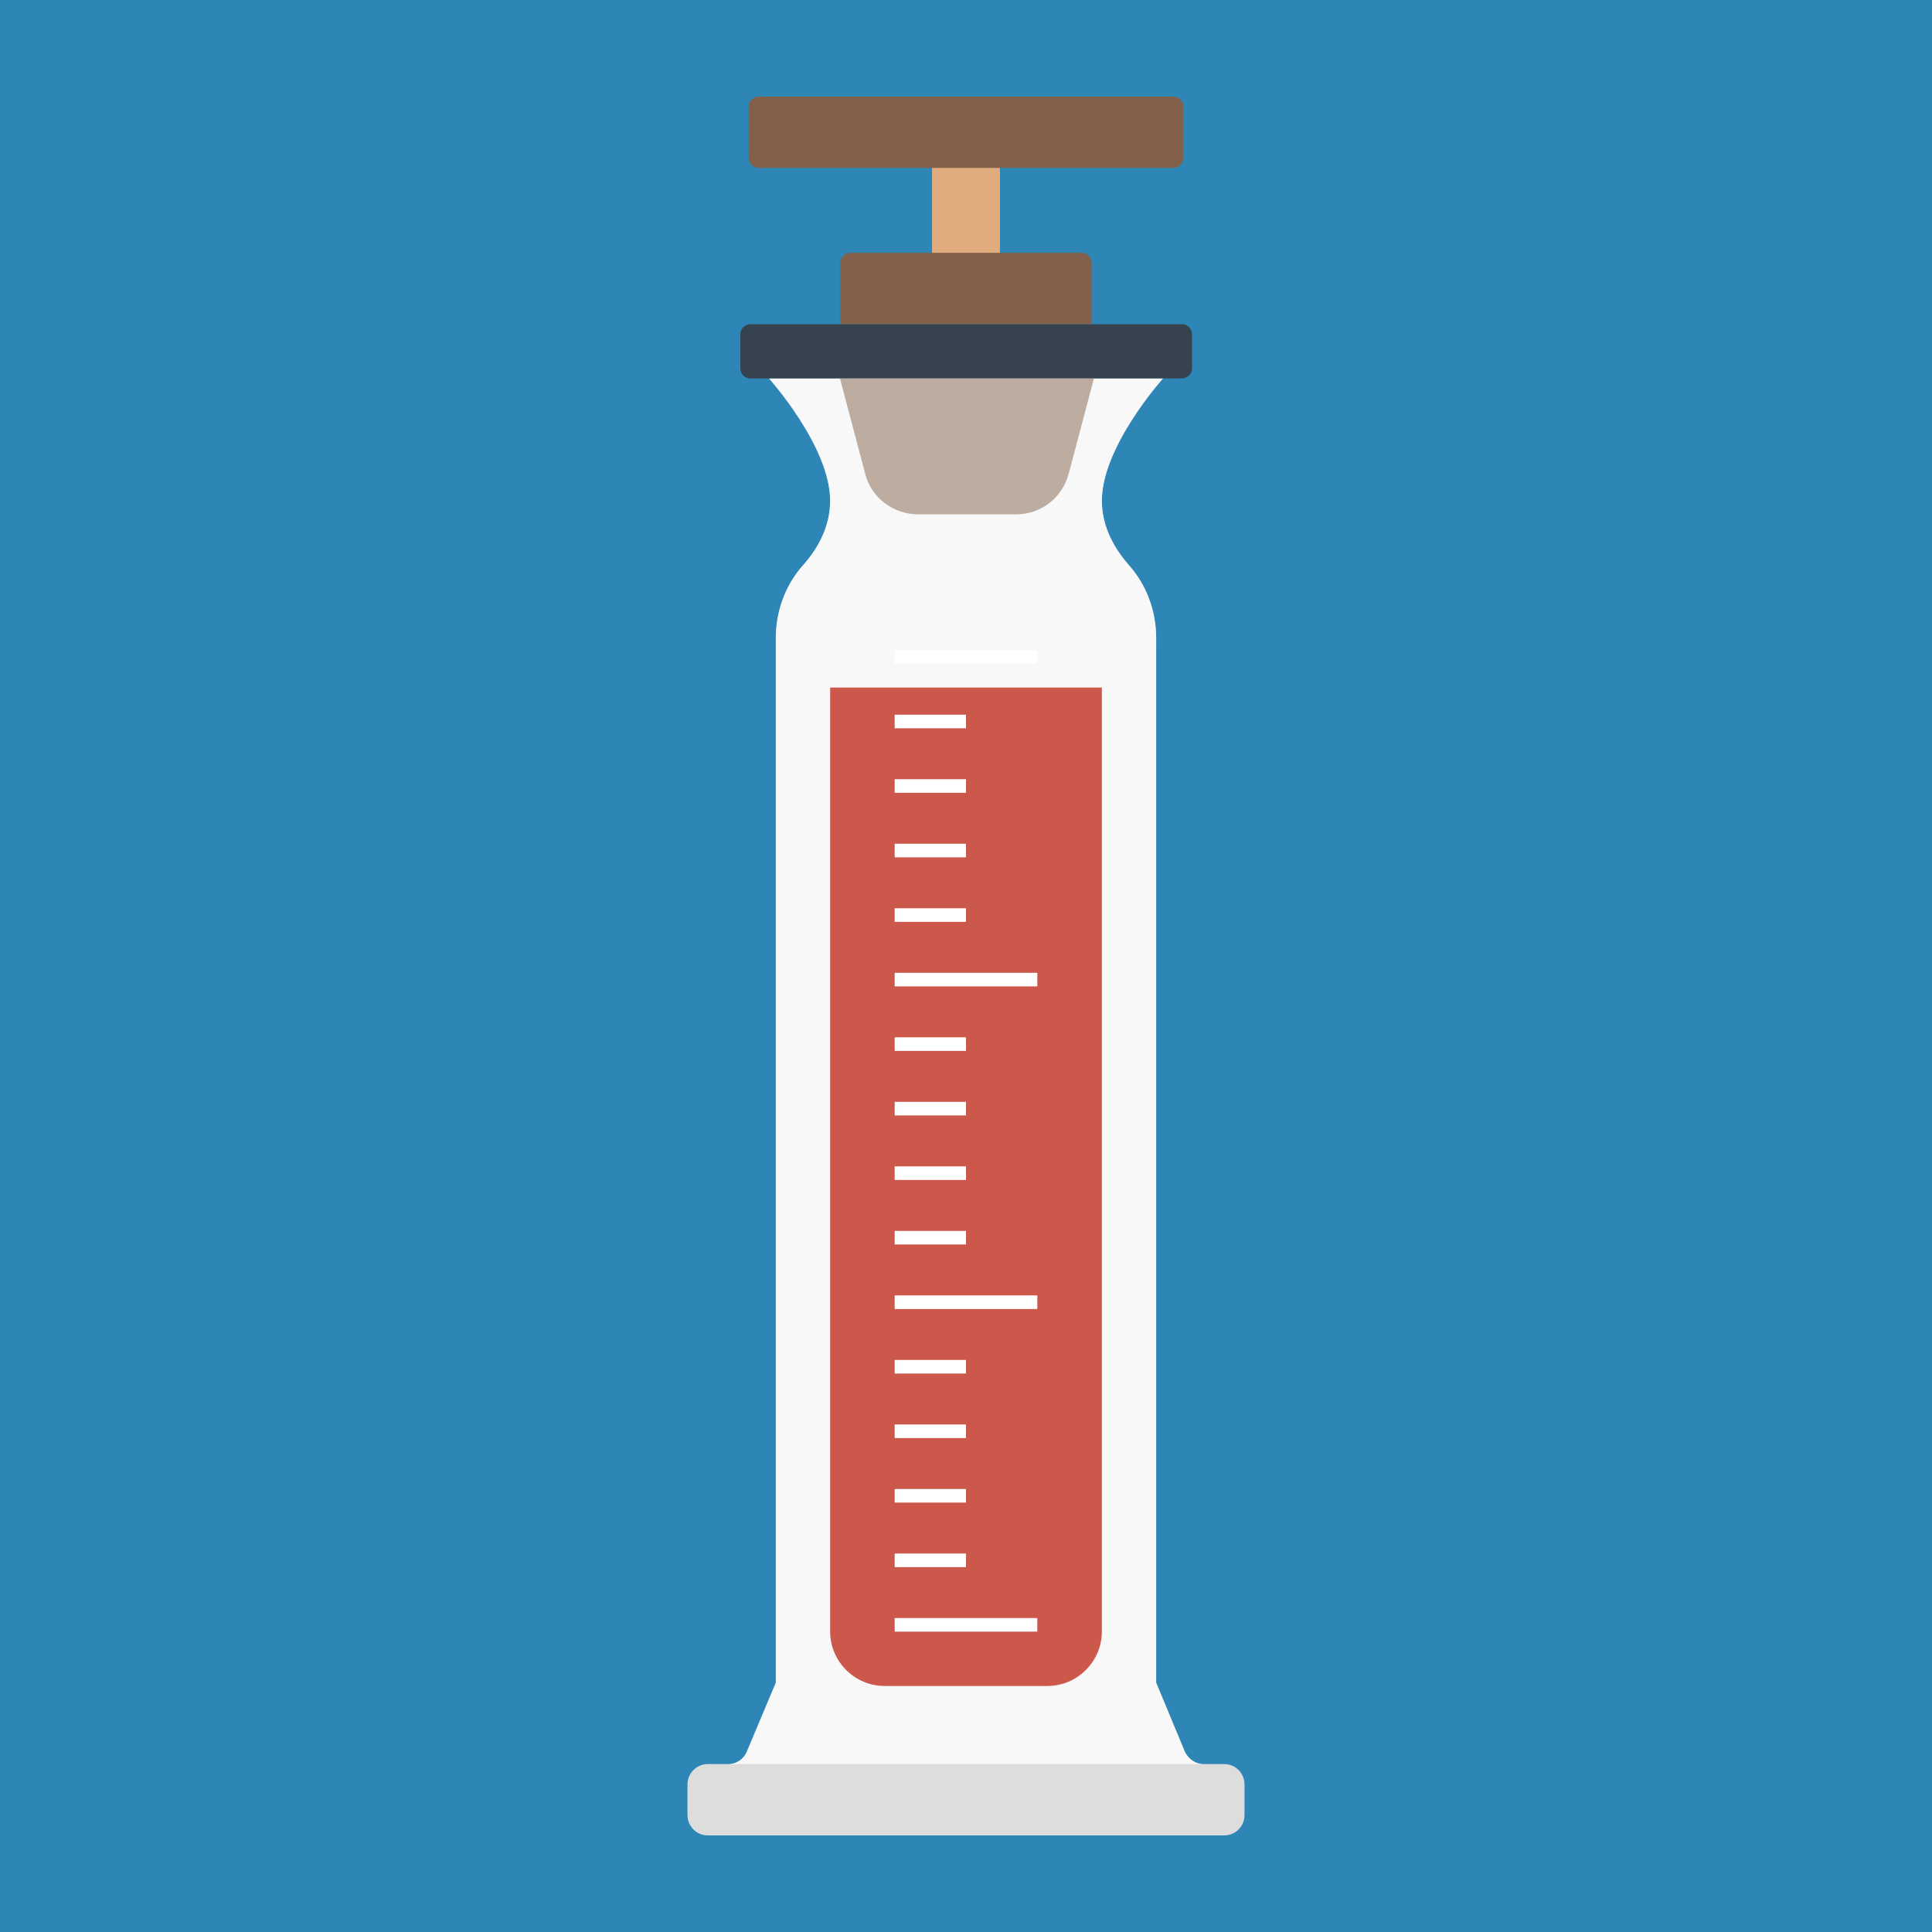
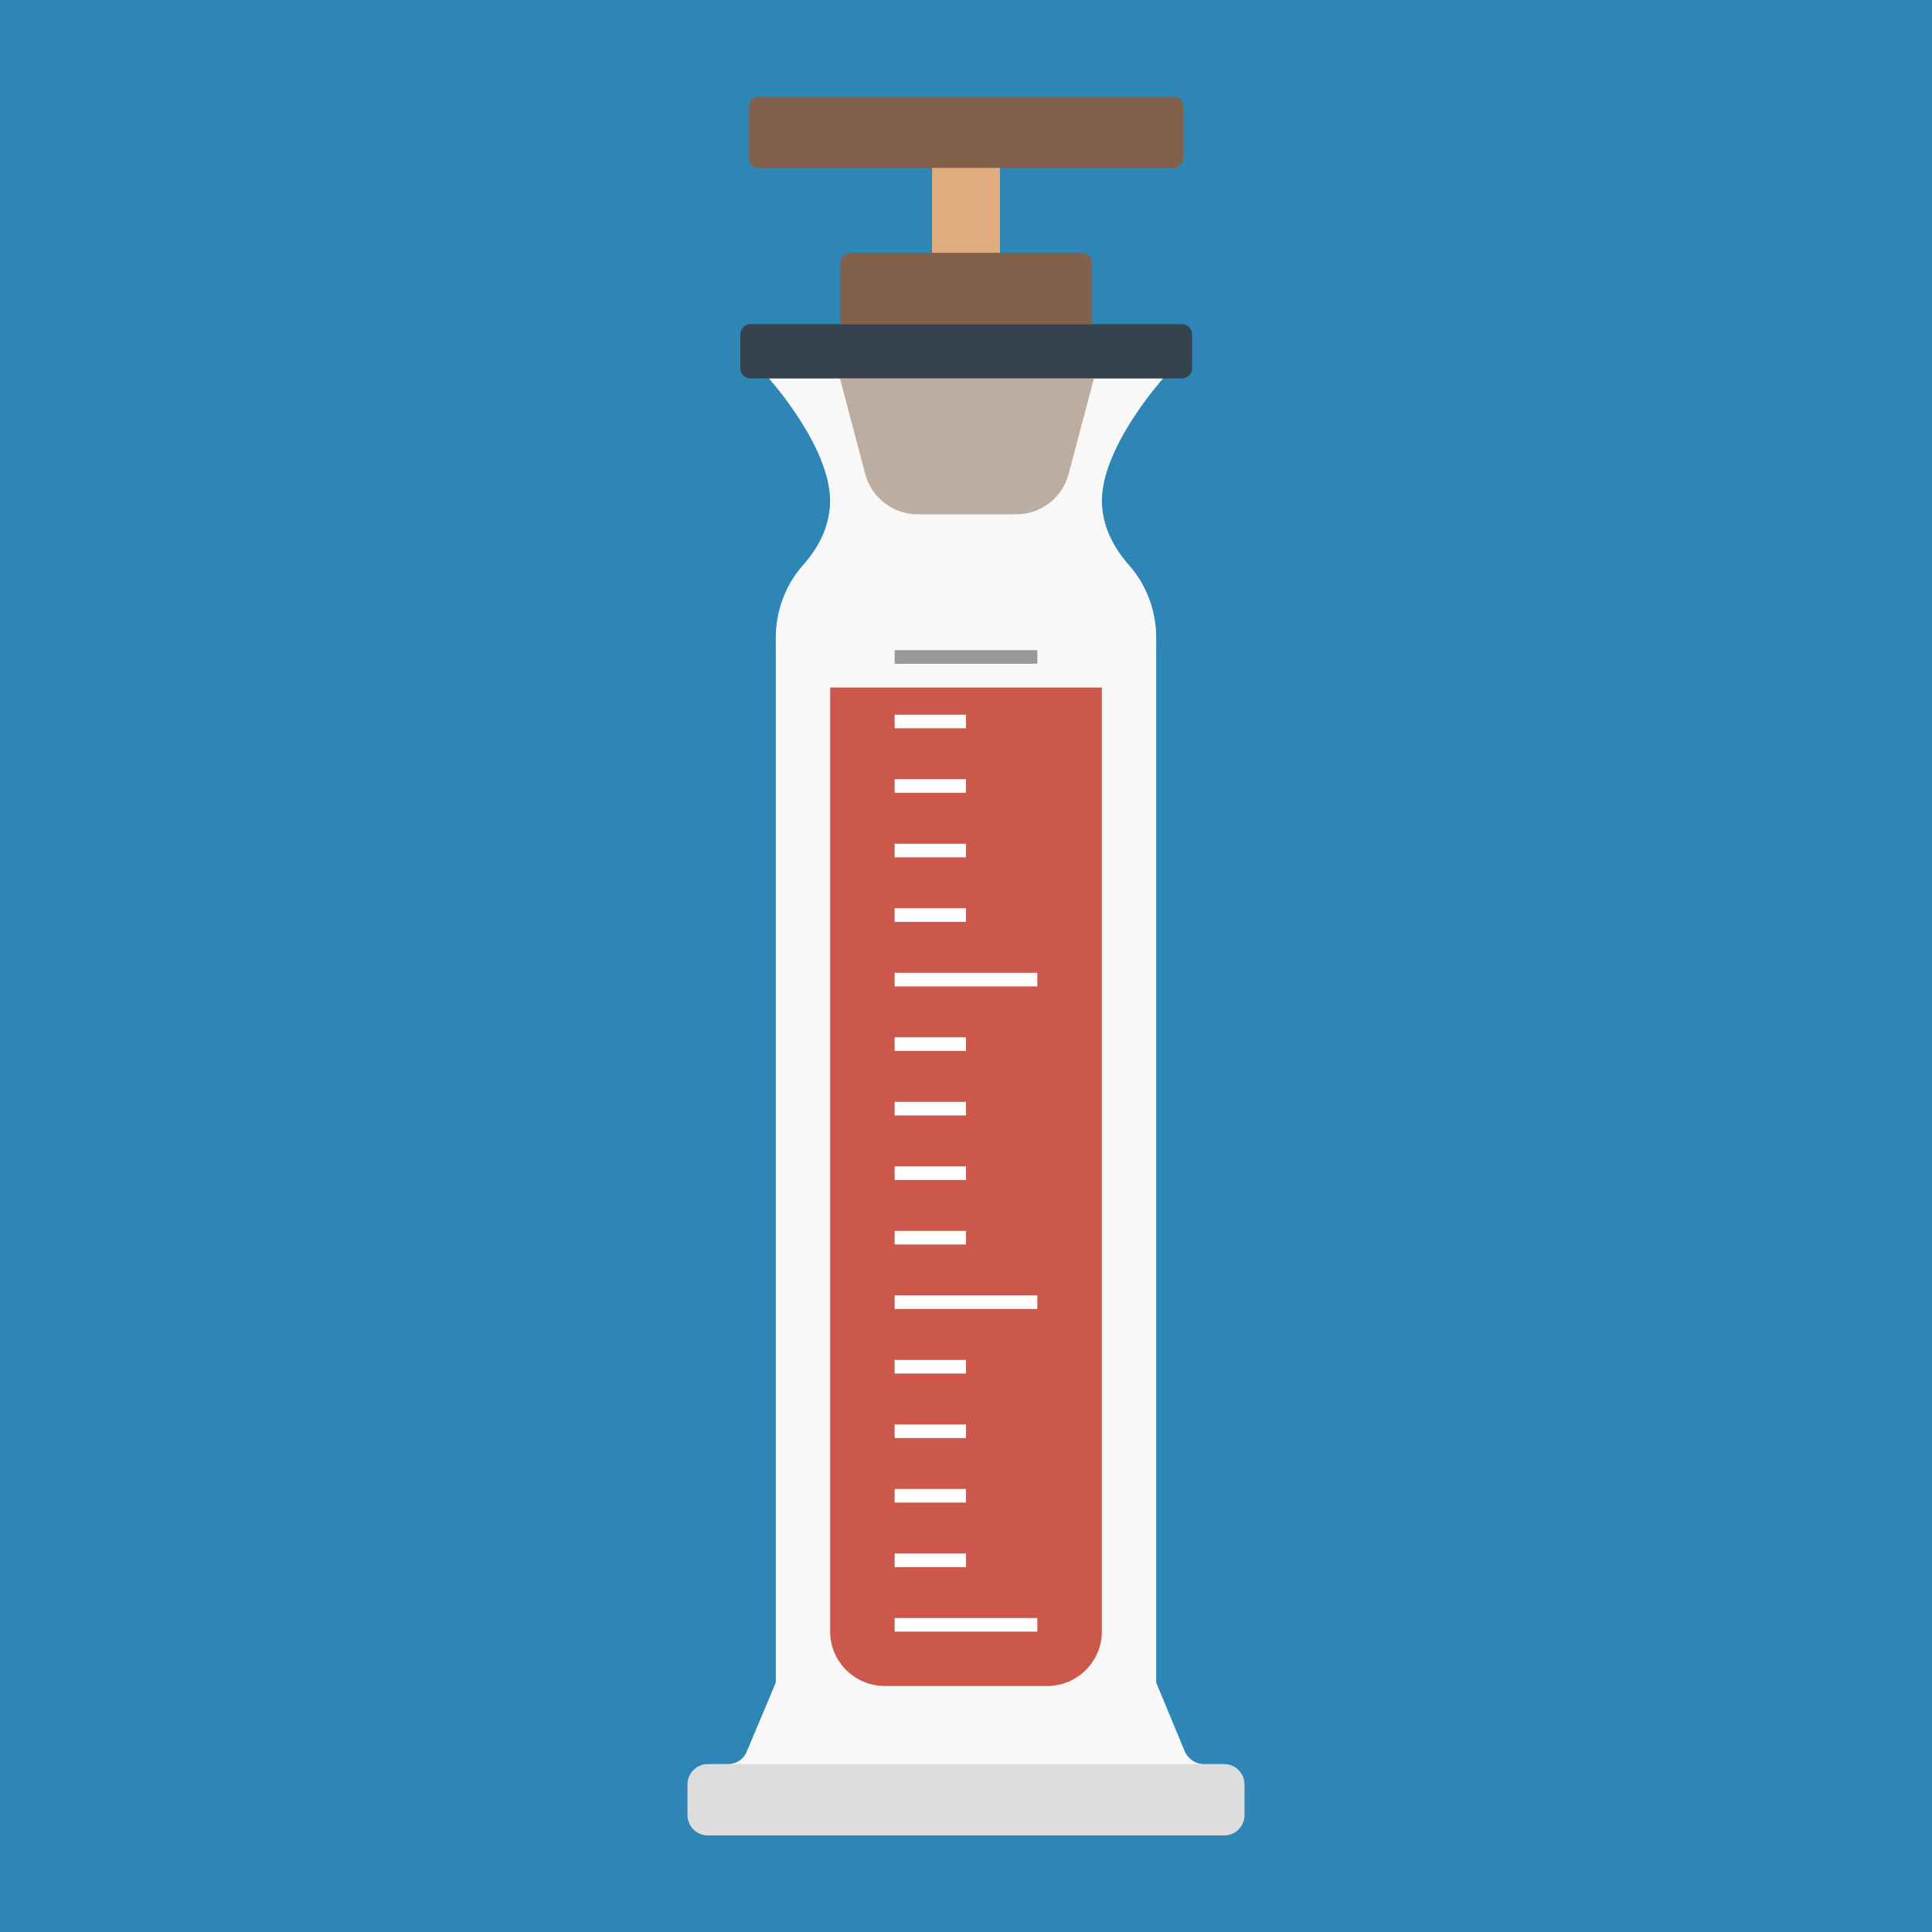
<svg xmlns="http://www.w3.org/2000/svg" version="1.1" x="0" y="0" viewBox="0 0 512 512" xml:space="preserve">
  <path d="M0 0h512v512H0V0z" fill="#2e86b7" />
  <path d="M324.4 467.5H319c-2.2 0-4.1-1.4-5-3.3l-7.6-18.3V169.1c0-7.1-2.5-14-7.2-19.3-3.6-4.1-7.2-9.9-7.2-17.1 0-14.4 16.2-32.4 16.2-32.4H203.8s16.2 18 16.2 32.4c0 7.2-3.6 13.1-7.2 17.1-4.7 5.3-7.2 12.2-7.2 19.3v276.8l-7.7 18.3c-.8 2-2.8 3.3-4.9 3.3h-5.4c-3 0-5.4 2.4-5.4 5.4v8.1c0 3 2.4 5.4 5.4 5.4h136.8c3 0 5.4-2.4 5.4-5.4v-8.1c0-3-2.4-5.4-5.4-5.4z" fill="#f8f8f8" />
  <path d="M220 182.2v250.2c0 7.9 6.5 14.4 14.4 14.4h43.2c7.9 0 14.4-6.5 14.4-14.4V182.2h-72z" fill="#cc584c" />
  <path d="M329.8 481v-8.1c0-3-2.4-5.4-5.4-5.4H187.6c-3 0-5.4 2.4-5.4 5.4v8.1c0 3 2.4 5.4 5.4 5.4h136.8c3 0 5.4-2.4 5.4-5.4z" opacity=".15" fill="#444" />
  <path d="M313.1 100.3H198.9c-1.5 0-2.7-1.2-2.7-2.7v-9c0-1.5 1.2-2.7 2.7-2.7h114.3c1.5 0 2.7 1.2 2.7 2.7v9c0 1.5-1.2 2.7-2.8 2.7z" fill="#36434f" />
-   <path fill="#e0ac7e" d="M247 43.6h18v24.3h-18z" />
+   <path d="M247 43.6h18v24.3h-18V43.6z" fill="#e0ac7e" />
  <path d="M289.3 85.9h-66.6V69.7c0-1.5 1.2-2.7 2.7-2.7h61.2c1.5 0 2.7 1.2 2.7 2.7v16.2zm-33 14.4h-33.7l6.7 25.3c1.6 6.3 7.4 10.7 14 10.7h26c6.6 0 12.2-4.4 13.9-10.7l6.7-25.3h-33.6zm54.6-55.8H201.1c-1.5 0-2.7-1.2-2.7-2.7V28.3c0-1.5 1.2-2.7 2.7-2.7h109.8c1.5 0 2.7 1.2 2.7 2.7v13.5c0 1.5-1.2 2.7-2.7 2.7z" fill="#826049" />
  <path d="M212.8 149.8c-4.7 5.3-7.2 12.2-7.2 19.3v2.3h100.8v-2.3c0-7.1-2.5-14-7.2-19.3-3.6-4.1-7.2-9.9-7.2-17.1 0-14.4 16.2-32.4 16.2-32.4H203.8s16.2 18 16.2 32.4c0 7.2-3.6 13.1-7.2 17.1z" opacity=".5" fill="#f8f8f8" />
-   <path d="M237.1 428.8h37.8v3.6h-37.8zm0-85.5h37.8v3.6h-37.8zm0-85.5h37.8v3.6h-37.8zm0-85.5h37.8v3.6h-37.8zm0 239.4H256v3.6h-18.9zm0-17.1H256v3.6h-18.9zm0-17.1H256v3.6h-18.9zm0-17.1H256v3.6h-18.9zm0-34.2H256v3.6h-18.9zm0-17.1H256v3.6h-18.9zm0-17.1H256v3.6h-18.9zm0-17.1H256v3.6h-18.9zm0-34.2H256v3.6h-18.9zm0-17.1H256v3.6h-18.9zm0-17.1H256v3.6h-18.9zm0-17.1H256v3.6h-18.9z" fill="#fff" />
+   <path d="M237.1 428.8h37.8v3.6h-37.8v-3.6zm0-85.5h37.8v3.6h-37.8v-3.6zm0-85.5h37.8v3.6h-37.8v-3.6zm0 153.9H256v3.6h-18.9v-3.6zm0-17.1H256v3.6h-18.9v-3.6zm0-17.1H256v3.6h-18.9v-3.6zm0-17.1H256v3.6h-18.9v-3.6zm0-34.2H256v3.6h-18.9v-3.6zm0-17.1H256v3.6h-18.9v-3.6zm0-17.1H256v3.6h-18.9V292zm0-17.1H256v3.6h-18.9v-3.6zm0-34.2H256v3.6h-18.9v-3.6zm0-17.1H256v3.6h-18.9v-3.6zm0-17.1H256v3.6h-18.9v-3.6zm0-17.1H256v3.6h-18.9v-3.6z" fill="#fff" />
+   <path d="M237.1 172.3h37.8v3.6h-37.8v-3.6z" fill="#999" />
</svg>
